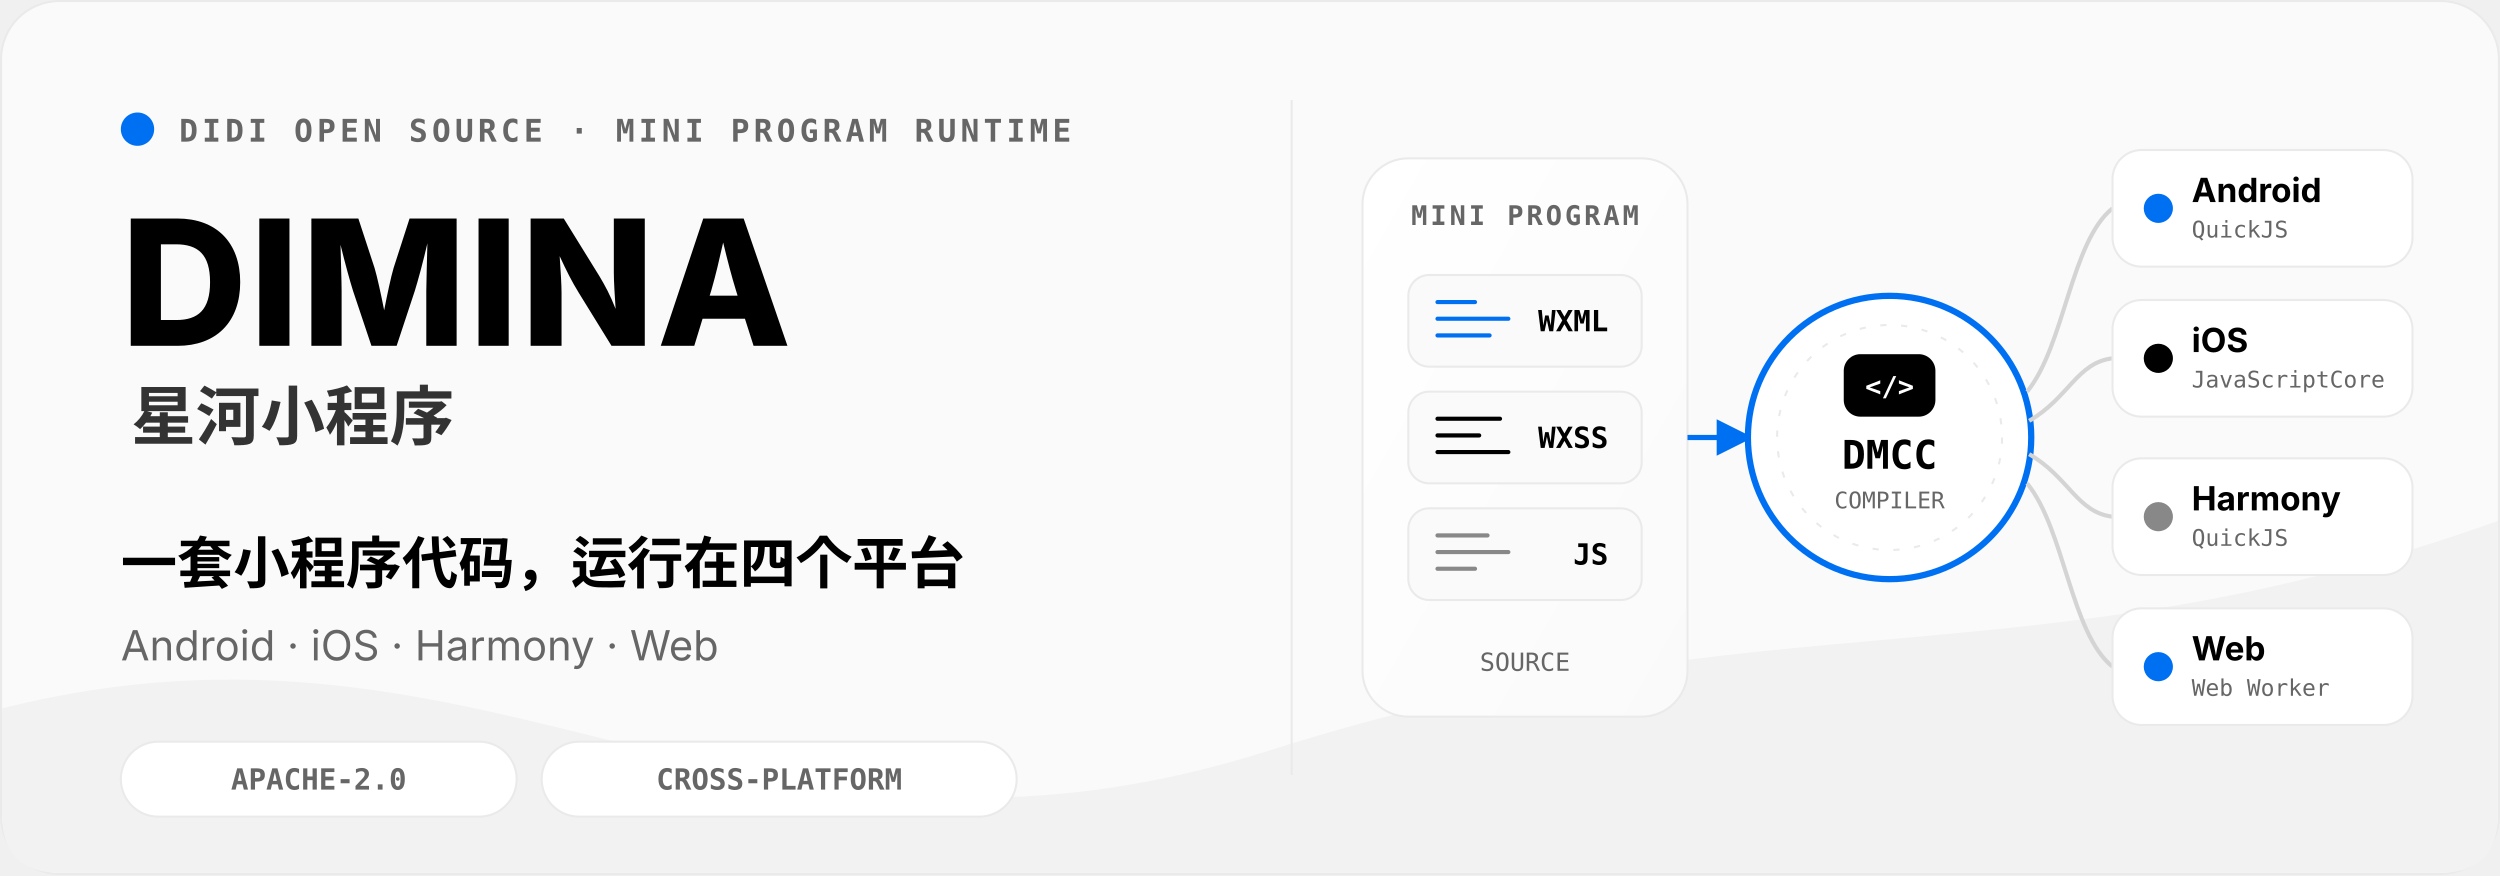
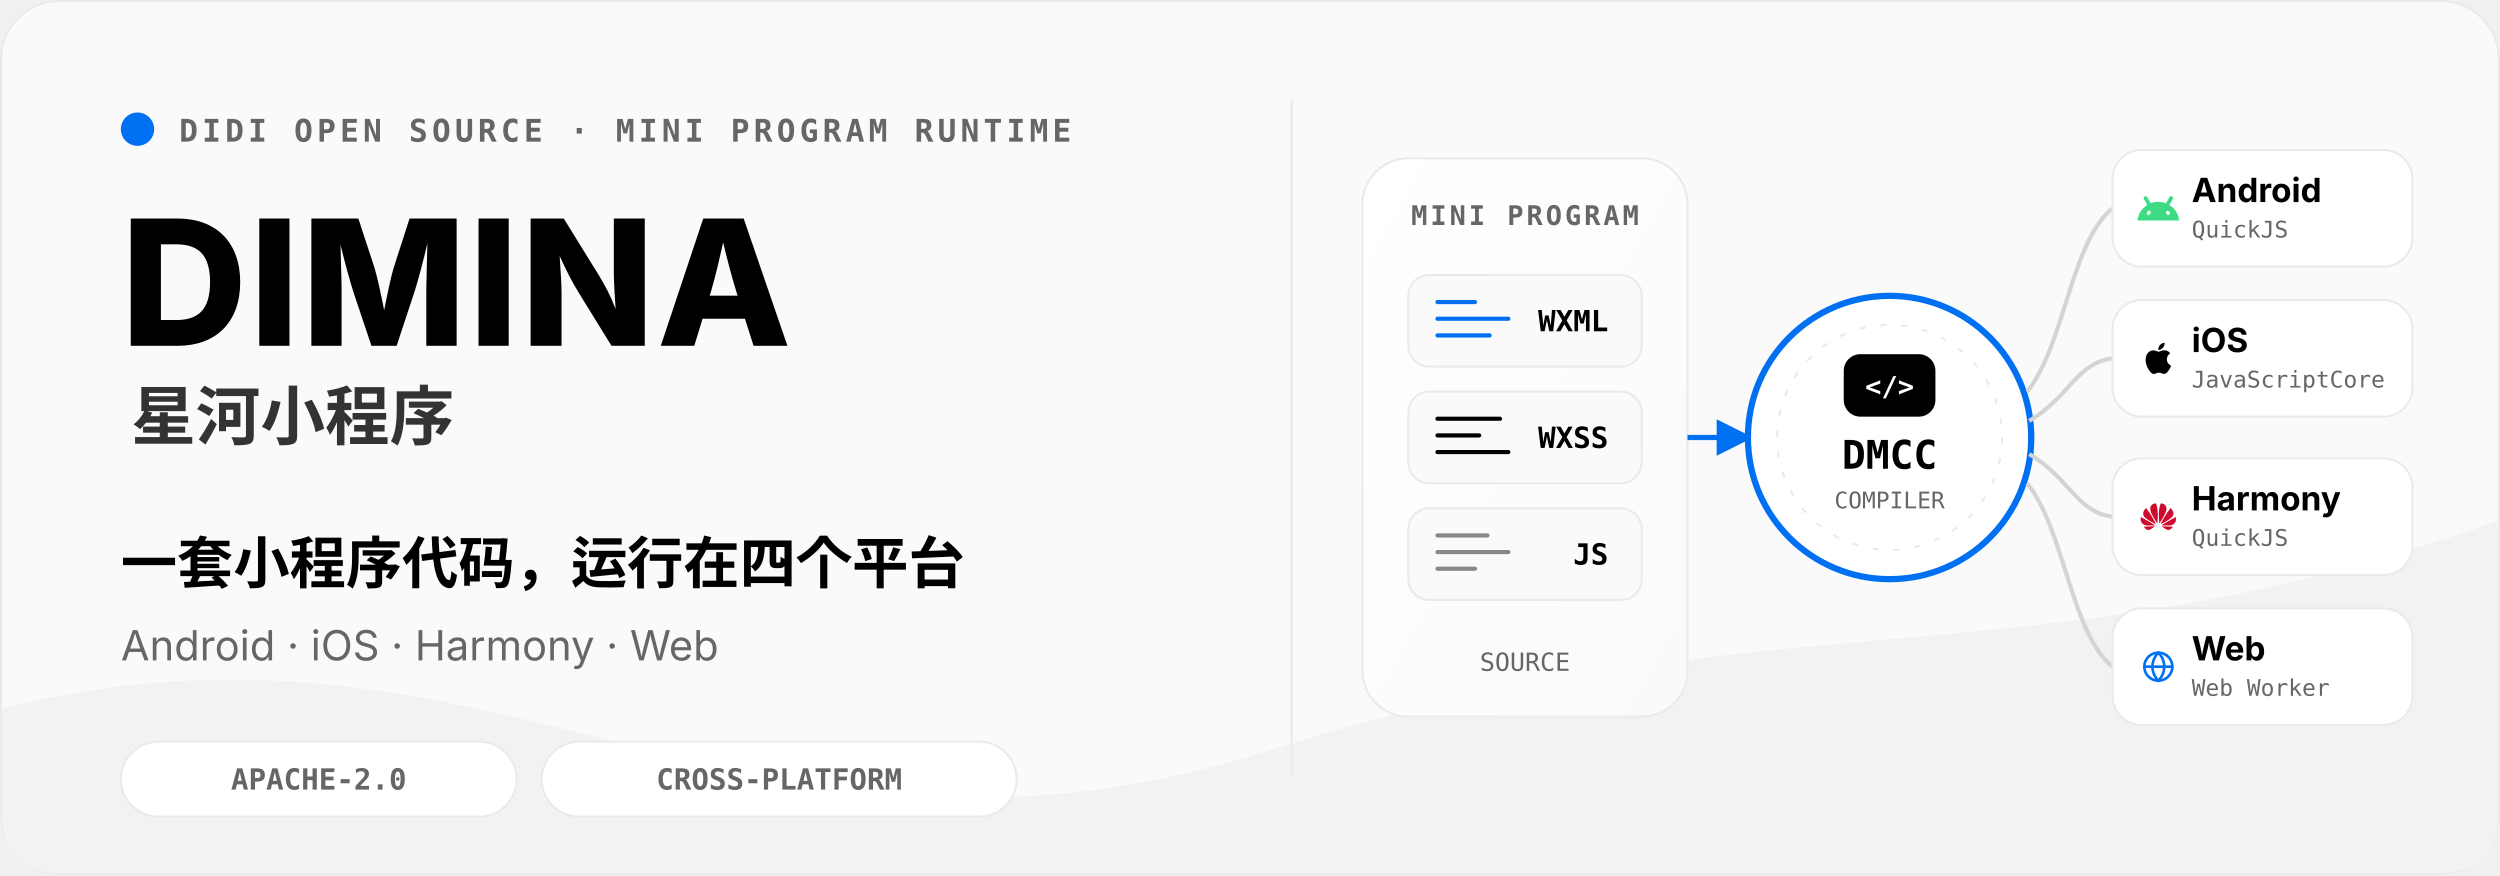
<svg xmlns="http://www.w3.org/2000/svg" width="1200" height="420" viewBox="0 0 1200 420" role="img" aria-labelledby="title desc">
  <style>
    @media (prefers-reduced-motion: no-preference) {
      .animated-arrow {
        stroke-dasharray: 5 5;
        animation: arrow-flow 0.75s linear infinite;
      }
      .meteor {
        animation: meteor-fall 8s linear infinite;
        will-change: transform, opacity;
      }
      .meteor-two { animation-delay: 2.7s; }
      .meteor-three { animation-delay: 5.4s; }
    }
    .meteor { opacity: 0; }
    @keyframes arrow-flow {
      to { stroke-dashoffset: -10; }
    }
    @keyframes meteor-fall {
      0%, 5% { opacity: 0; transform: translate(90px, -90px); }
      8% { opacity: 0.76; }
      30% { opacity: 0.76; transform: translate(-250px, 250px); }
      34%, 100% { opacity: 0; transform: translate(-310px, 310px); }
    }
  </style>
  <defs>
    <linearGradient id="accent" x1="0" y1="0" x2="1" y2="1">
      <stop offset="0" stop-color="#0070F3" />
      <stop offset="1" stop-color="#0070F3" />
    </linearGradient>
    <linearGradient id="panel" x1="0" y1="0" x2="1" y2="1">
      <stop offset="0" stop-color="#FFFFFF" />
      <stop offset="1" stop-color="#FAFAFA" />
    </linearGradient>
    <marker id="arrow" viewBox="0 0 10 10" refX="8" refY="5" markerWidth="7" markerHeight="7" orient="auto-start-reverse">
      <path d="M 0 0 L 10 5 L 0 10 z" fill="#0070F3" />
    </marker>
    <linearGradient id="meteor-trail" x1="64" y1="0" x2="0" y2="64" gradientUnits="userSpaceOnUse">
      <stop offset="0" stop-color="#4AAEFF" stop-opacity="0" />
      <stop offset="0.68" stop-color="#4AAEFF" stop-opacity="0.24" />
      <stop offset="0.9" stop-color="#86CEFF" stop-opacity="0.62" />
      <stop offset="1" stop-color="#DDF4FF" stop-opacity="0.96" />
    </linearGradient>
    <clipPath id="meteor-clip">
      <rect width="1200" height="420" rx="28" />
    </clipPath>
+     <symbol id="brand-android" viewBox="0 0 24 24">
+       <path fill="#3DDC84" d="M18.439 5.559c-.675 1.166-1.352 2.332-2.027 3.498-.037-.015-.074-.029-.111-.043-1.825-.696-3.484-.8-4.42-.787-1.855.018-3.354.464-4.26.82-.084-.149-1.753-3.021-2.022-3.486a1.145 1.145 0 0 0-.141-.191c-.331-.364-.905-.486-1.379-.203-.475.282-.714.936-.389 1.502 1.947 3.37-.097-.216 1.947 3.359.017.031-.495.264-1.393 1.018C2.899 12.176.452 14.772 0 18.99h24c-.119-1.111-.369-2.099-.746-3.068-.744-1.912-1.843-3.293-2.74-4.184a12.105 12.105 0 0 0-2.131-1.688c.659-1.122 1.312-2.256 1.965-3.385.208-.361.189-.796-.008-1.119a1.1 1.1 0 0 0-.852-.533c-.522-.054-.939.313-1.049.545zm-.039 8.461c.394.593.324 1.331-.156 1.65-.48.32-1.188.099-1.582-.494-.394-.593-.324-1.331.156-1.65.473-.315 1.181-.109 1.582.494zM7.207 13.527c.48.32.551 1.058.156 1.65-.394.593-1.104.814-1.584.494-.48-.32-.55-1.058-.156-1.65.401-.602 1.109-.811 1.584-.494z" />
+     </symbol>
+     <symbol id="brand-apple" viewBox="0 0 24 24">
+       <path fill="#000000" d="M12.152 6.896c-.948 0-2.415-1.078-3.96-1.04-2.04.027-3.91 1.183-4.961 3.014-2.117 3.675-.546 9.103 1.519 12.09 1.013 1.454 2.208 3.09 3.792 3.039 1.52-.065 2.09-.987 3.935-.987 1.831 0 2.35.987 3.96.948 1.637-.026 2.676-1.48 3.676-2.948 1.156-1.688 1.636-3.325 1.662-3.415-.039-.013-3.182-1.221-3.22-4.857-.026-3.04 2.48-4.494 2.597-4.559-1.429-2.09-3.623-2.324-4.39-2.376-2-.156-3.675 1.09-4.61 1.09zM15.53 3.83c.843-1.012 1.4-2.427 1.245-3.83-1.207.052-2.662.805-3.532 1.818-.78.896-1.454 2.338-1.273 3.714 1.338.104 2.715-.688 3.559-1.701" />
+     </symbol>
+     <symbol id="brand-harmony" viewBox="0 0 24 24">
+       <path fill="#CF0A2C" d="M3.67 6.14S1.82 7.91 1.72 9.78v.35c.08 1.51 1.22 2.4 1.22 2.4 1.83 1.79 6.26 4.04 7.3 4.55 0 0 .06.03.1-.01l.02-.04v-.04C7.52 10.8 3.67 6.14 3.67 6.14zM9.65 18.6c-.02-.08-.1-.08-.1-.08l-7.38.26c.8 1.43 2.15 2.53 3.56 2.2.96-.25 3.16-1.78 3.88-2.3.06-.05.04-.09.04-.09zm.08-.78C6.49 15.63.21 12.28.21 12.28c-.15.46-.2.9-.21 1.3v.07c0 1.07.4 1.82.4 1.82.8 1.69 2.34 2.2 2.34 2.2.7.3 1.4.31 1.4.31.12.02 4.4 0 5.54 0 .05 0 .08-.05.08-.05v-.06c0-.03-.03-.05-.03-.05zM9.06 3.19a3.42 3.42 0 00-2.57 3.15v.41c.03.6.16 1.05.16 1.05.66 2.9 3.86 7.65 4.55 8.65.05.05.1.03.1.03a.1.1 0 00.06-.1c1.06-10.6-1.11-13.42-1.11-13.42-.32.02-1.19.23-1.19.23zm8.299 2.27s-.49-1.8-2.44-2.28c0 0-.57-.14-1.17-.22 0 0-2.18 2.81-1.12 13.43.01.07.06.08.06.08.07.03.1-.03.1-.03.72-1.03 3.9-5.76 4.55-8.64 0 0 .36-1.4.02-2.34zm-2.92 13.07s-.07 0-.09.05c0 0-.01.07.03.1.7.51 2.85 2 3.88 2.3 0 0 .16.05.43.06h.14c.69-.02 1.9-.37 3-2.26l-7.4-.25zm7.83-8.41c.14-2.06-1.94-3.97-1.94-3.98 0 0-3.85 4.66-6.67 10.8 0 0-.03.08.02.13l.04.01h.06c1.06-.53 5.46-2.77 7.28-4.54 0 0 1.15-.93 1.21-2.42zm1.52 2.14s-6.28 3.37-9.52 5.55c0 0-.05.04-.03.11 0 0 .03.06.07.06 1.16 0 5.56 0 5.67-.02 0 0 .57-.02 1.27-.29 0 0 1.56-.5 2.37-2.27 0 0 .73-1.45.17-3.14z" />
+     </symbol>
+     <symbol id="brand-web" viewBox="0 0 24 24">
+       <circle cx="12" cy="12" r="9.5" fill="none" stroke="#0070F3" stroke-width="1.8" />
+       <path d="M2.5 12h19M12 2.5c2.6 2.7 4 6 4 9.5s-1.4 6.8-4 9.5c-2.6-2.7-4-6-4-9.5s1.4-6.8 4-9.5Z" fill="none" stroke="#0070F3" stroke-width="1.8" stroke-linecap="round" />
+     </symbol>
  </defs>
  <rect x="0.5" y="0.5" width="1199" height="419" rx="28" fill="#FAFAFA" stroke="#EAEAEA" />
  <path d="M1 340 C240 280 360 440 610 360 C850 284 976 330 1199 250 L1199 391 Q1199 419 1171 419 H29 Q1 419 1 391 Z" fill="#F2F2F2" />
  <g id="meteor-shower" clip-path="url(#meteor-clip)" aria-hidden="true">
    <g class="meteor meteor-one">
      <g transform="translate(1080 10)">
        <path d="M64 0 L0 64" fill="none" stroke="url(#meteor-trail)" stroke-width="3" stroke-linecap="round" />
        <circle cx="0" cy="64" r="5" fill="#9EDCFF" fill-opacity="0.2" />
        <circle cx="0" cy="64" r="2.6" fill="#FFF6DE" stroke="#72C7FF" stroke-width="1.2" />
      </g>
    </g>
    <g class="meteor meteor-two">
      <g transform="translate(850 -22) scale(0.72)">
        <path d="M64 0 L0 64" fill="none" stroke="url(#meteor-trail)" stroke-width="3" stroke-linecap="round" />
        <circle cx="0" cy="64" r="5" fill="#9EDCFF" fill-opacity="0.2" />
        <circle cx="0" cy="64" r="2.6" fill="#FFF6DE" stroke="#72C7FF" stroke-width="1.2" />
      </g>
    </g>
    <g class="meteor meteor-three">
      <g transform="translate(1180 132) scale(0.58)">
        <path d="M64 0 L0 64" fill="none" stroke="url(#meteor-trail)" stroke-width="3" stroke-linecap="round" />
        <circle cx="0" cy="64" r="5" fill="#9EDCFF" fill-opacity="0.2" />
        <circle cx="0" cy="64" r="2.6" fill="#FFF6DE" stroke="#72C7FF" stroke-width="1.2" />
      </g>
    </g>
  </g>
  <line x1="620" y1="48" x2="620" y2="372" stroke="#EAEAEA" />
  <g id="title-block" transform="translate(58 54)">
    <g transform="translate(0 0)">
      <circle cx="8" cy="8" r="8" fill="#0070F3" />
      <text x="28" y="14" fill="#666666" font-family="ui-monospace, SFMono-Regular, Menlo, monospace" font-size="15" font-weight="700" letter-spacing="2">DIDI OPEN SOURCE · MINI PROGRAM RUNTIME</text>
    </g>
    <text x="0" y="112" fill="#000000" font-family="-apple-system, BlinkMacSystemFont, 'Segoe UI', 'PingFang SC', sans-serif" font-size="84" font-weight="800" letter-spacing="1">DIMINA</text>
    <text x="5" y="157" fill="#333333" font-family="-apple-system, BlinkMacSystemFont, 'Segoe UI', 'PingFang SC', sans-serif" font-size="31" font-weight="650">星河小程序</text>
    <text x="0" y="226" fill="#000000" font-family="-apple-system, BlinkMacSystemFont, 'Segoe UI', 'PingFang SC', sans-serif" font-size="27" font-weight="650">一套小程序代码，运行在四个平台</text>
    <text x="0" y="263" fill="#666666" font-family="-apple-system, BlinkMacSystemFont, 'Segoe UI', 'PingFang SC', sans-serif" font-size="20">Android · iOS · Harmony · Web</text>
    <g transform="translate(0 302)">
      <rect width="190" height="36" rx="18" fill="#FFFFFF" stroke="#EAEAEA" />
      <text x="95" y="23" text-anchor="middle" fill="#666666" font-family="ui-monospace, SFMono-Regular, Menlo, monospace" font-size="14" font-weight="700">APACHE-2.0</text>
      <rect x="202" width="228" height="36" rx="18" fill="#FFFFFF" stroke="#EAEAEA" />
      <text x="316" y="23" text-anchor="middle" fill="#666666" font-family="ui-monospace, SFMono-Regular, Menlo, monospace" font-size="14" font-weight="700">CROSS-PLATFORM</text>
    </g>
  </g>
  <g id="project-proof">
    <rect x="654" y="76" width="156" height="268" rx="22" fill="url(#panel)" stroke="#EAEAEA" />
    <text x="732" y="108" text-anchor="middle" fill="#666666" font-family="ui-monospace, SFMono-Regular, Menlo, monospace" font-size="13" font-weight="700" letter-spacing="1.4">MINI PROGRAM</text>
    <g transform="translate(676 132)">
      <rect width="112" height="44" rx="10" fill="#FAFAFA" stroke="#EAEAEA" />
      <path d="M14 13h18M14 21h34M14 29h25" stroke="#0070F3" stroke-width="2" stroke-linecap="round" />
      <text x="96" y="27" text-anchor="end" fill="#000000" font-family="ui-monospace, SFMono-Regular, Menlo, monospace" font-size="14" font-weight="700">WXML</text>
    </g>
    <g transform="translate(676 188)">
      <rect width="112" height="44" rx="10" fill="#FAFAFA" stroke="#EAEAEA" />
      <path d="M14 13h30M14 21h20M14 29h34" stroke="#000000" stroke-width="2" stroke-linecap="round" />
      <text x="96" y="27" text-anchor="end" fill="#000000" font-family="ui-monospace, SFMono-Regular, Menlo, monospace" font-size="14" font-weight="700">WXSS</text>
    </g>
    <g transform="translate(676 244)">
      <rect width="112" height="44" rx="10" fill="#FAFAFA" stroke="#EAEAEA" />
      <path d="M14 13h24M14 21h34M14 29h18" stroke="#888888" stroke-width="2" stroke-linecap="round" />
      <text x="96" y="27" text-anchor="end" fill="#000000" font-family="ui-monospace, SFMono-Regular, Menlo, monospace" font-size="14" font-weight="700">JS</text>
    </g>
    <text x="732" y="322" text-anchor="middle" fill="#666666" font-family="ui-monospace, SFMono-Regular, Menlo, monospace" font-size="12">SOURCE</text>
    <path class="animated-arrow" d="M810 210 H838" fill="none" stroke="#0070F3" stroke-width="2.5" marker-end="url(#arrow)" />
    <circle cx="907" cy="210" r="68" fill="#FFFFFF" stroke="url(#accent)" stroke-width="3" />
    <circle cx="907" cy="210" r="54" fill="none" stroke="#EAEAEA" stroke-dasharray="3 7" />
    <rect x="885" y="170" width="44" height="30" rx="8" fill="#000000" />
    <text x="907" y="190" text-anchor="middle" fill="#FFFFFF" font-family="ui-monospace, SFMono-Regular, Menlo, monospace" font-size="13" font-weight="800">&lt;/&gt;</text>
    <text x="907" y="225" text-anchor="middle" fill="#000000" font-family="ui-monospace, SFMono-Regular, Menlo, monospace" font-size="19" font-weight="800">DMCC</text>
    <text x="907" y="244" text-anchor="middle" fill="#666666" font-family="ui-monospace, SFMono-Regular, Menlo, monospace" font-size="11">COMPILER</text>
    <path class="animated-arrow" d="M973 188 C991 166 994 116 1014 100" fill="none" stroke="#D4D4D4" stroke-width="2" />
    <path class="animated-arrow" d="M974 202 C993 191 997 174 1014 172" fill="none" stroke="#D4D4D4" stroke-width="2" />
    <path class="animated-arrow" d="M974 218 C993 229 997 246 1014 248" fill="none" stroke="#D4D4D4" stroke-width="2" />
    <path class="animated-arrow" d="M973 232 C991 254 994 304 1014 320" fill="none" stroke="#D4D4D4" stroke-width="2" />
    <g transform="translate(1014 72)">
      <rect width="144" height="56" rx="14" fill="#FFFFFF" stroke="#EAEAEA" />
-       <circle cx="22" cy="28" r="7" fill="#0070F3" />
+       <use href="#brand-android" x="12" y="18" width="20" height="20" />
      <text x="38" y="25" fill="#000000" font-family="-apple-system, BlinkMacSystemFont, 'Segoe UI', sans-serif" font-size="16" font-weight="700">Android</text>
      <text x="38" y="42" fill="#666666" font-family="ui-monospace, SFMono-Regular, Menlo, monospace" font-size="11">QuickJS</text>
    </g>
    <g transform="translate(1014 144)">
      <rect width="144" height="56" rx="14" fill="#FFFFFF" stroke="#EAEAEA" />
-       <circle cx="22" cy="28" r="7" fill="#000000" />
+       <use href="#brand-apple" x="14.5" y="20.5" width="15" height="15" />
      <text x="38" y="25" fill="#000000" font-family="-apple-system, BlinkMacSystemFont, 'Segoe UI', sans-serif" font-size="16" font-weight="700">iOS</text>
      <text x="38" y="42" fill="#666666" font-family="ui-monospace, SFMono-Regular, Menlo, monospace" font-size="11">JavaScriptCore</text>
    </g>
    <g transform="translate(1014 220)">
      <rect width="144" height="56" rx="14" fill="#FFFFFF" stroke="#EAEAEA" />
-       <circle cx="22" cy="28" r="7" fill="#888888" />
+       <use href="#brand-harmony" x="13.5" y="19.5" width="17" height="17" />
      <text x="38" y="25" fill="#000000" font-family="-apple-system, BlinkMacSystemFont, 'Segoe UI', sans-serif" font-size="16" font-weight="700">Harmony</text>
      <text x="38" y="42" fill="#666666" font-family="ui-monospace, SFMono-Regular, Menlo, monospace" font-size="11">QuickJS</text>
    </g>
    <g transform="translate(1014 292)">
      <rect width="144" height="56" rx="14" fill="#FFFFFF" stroke="#EAEAEA" />
-       <circle cx="22" cy="28" r="7" fill="#0070F3" />
+       <use href="#brand-web" x="13.5" y="19.5" width="17" height="17" />
      <text x="38" y="25" fill="#000000" font-family="-apple-system, BlinkMacSystemFont, 'Segoe UI', sans-serif" font-size="16" font-weight="700">Web</text>
      <text x="38" y="42" fill="#666666" font-family="ui-monospace, SFMono-Regular, Menlo, monospace" font-size="11">Web Worker</text>
    </g>
  </g>
</svg>
